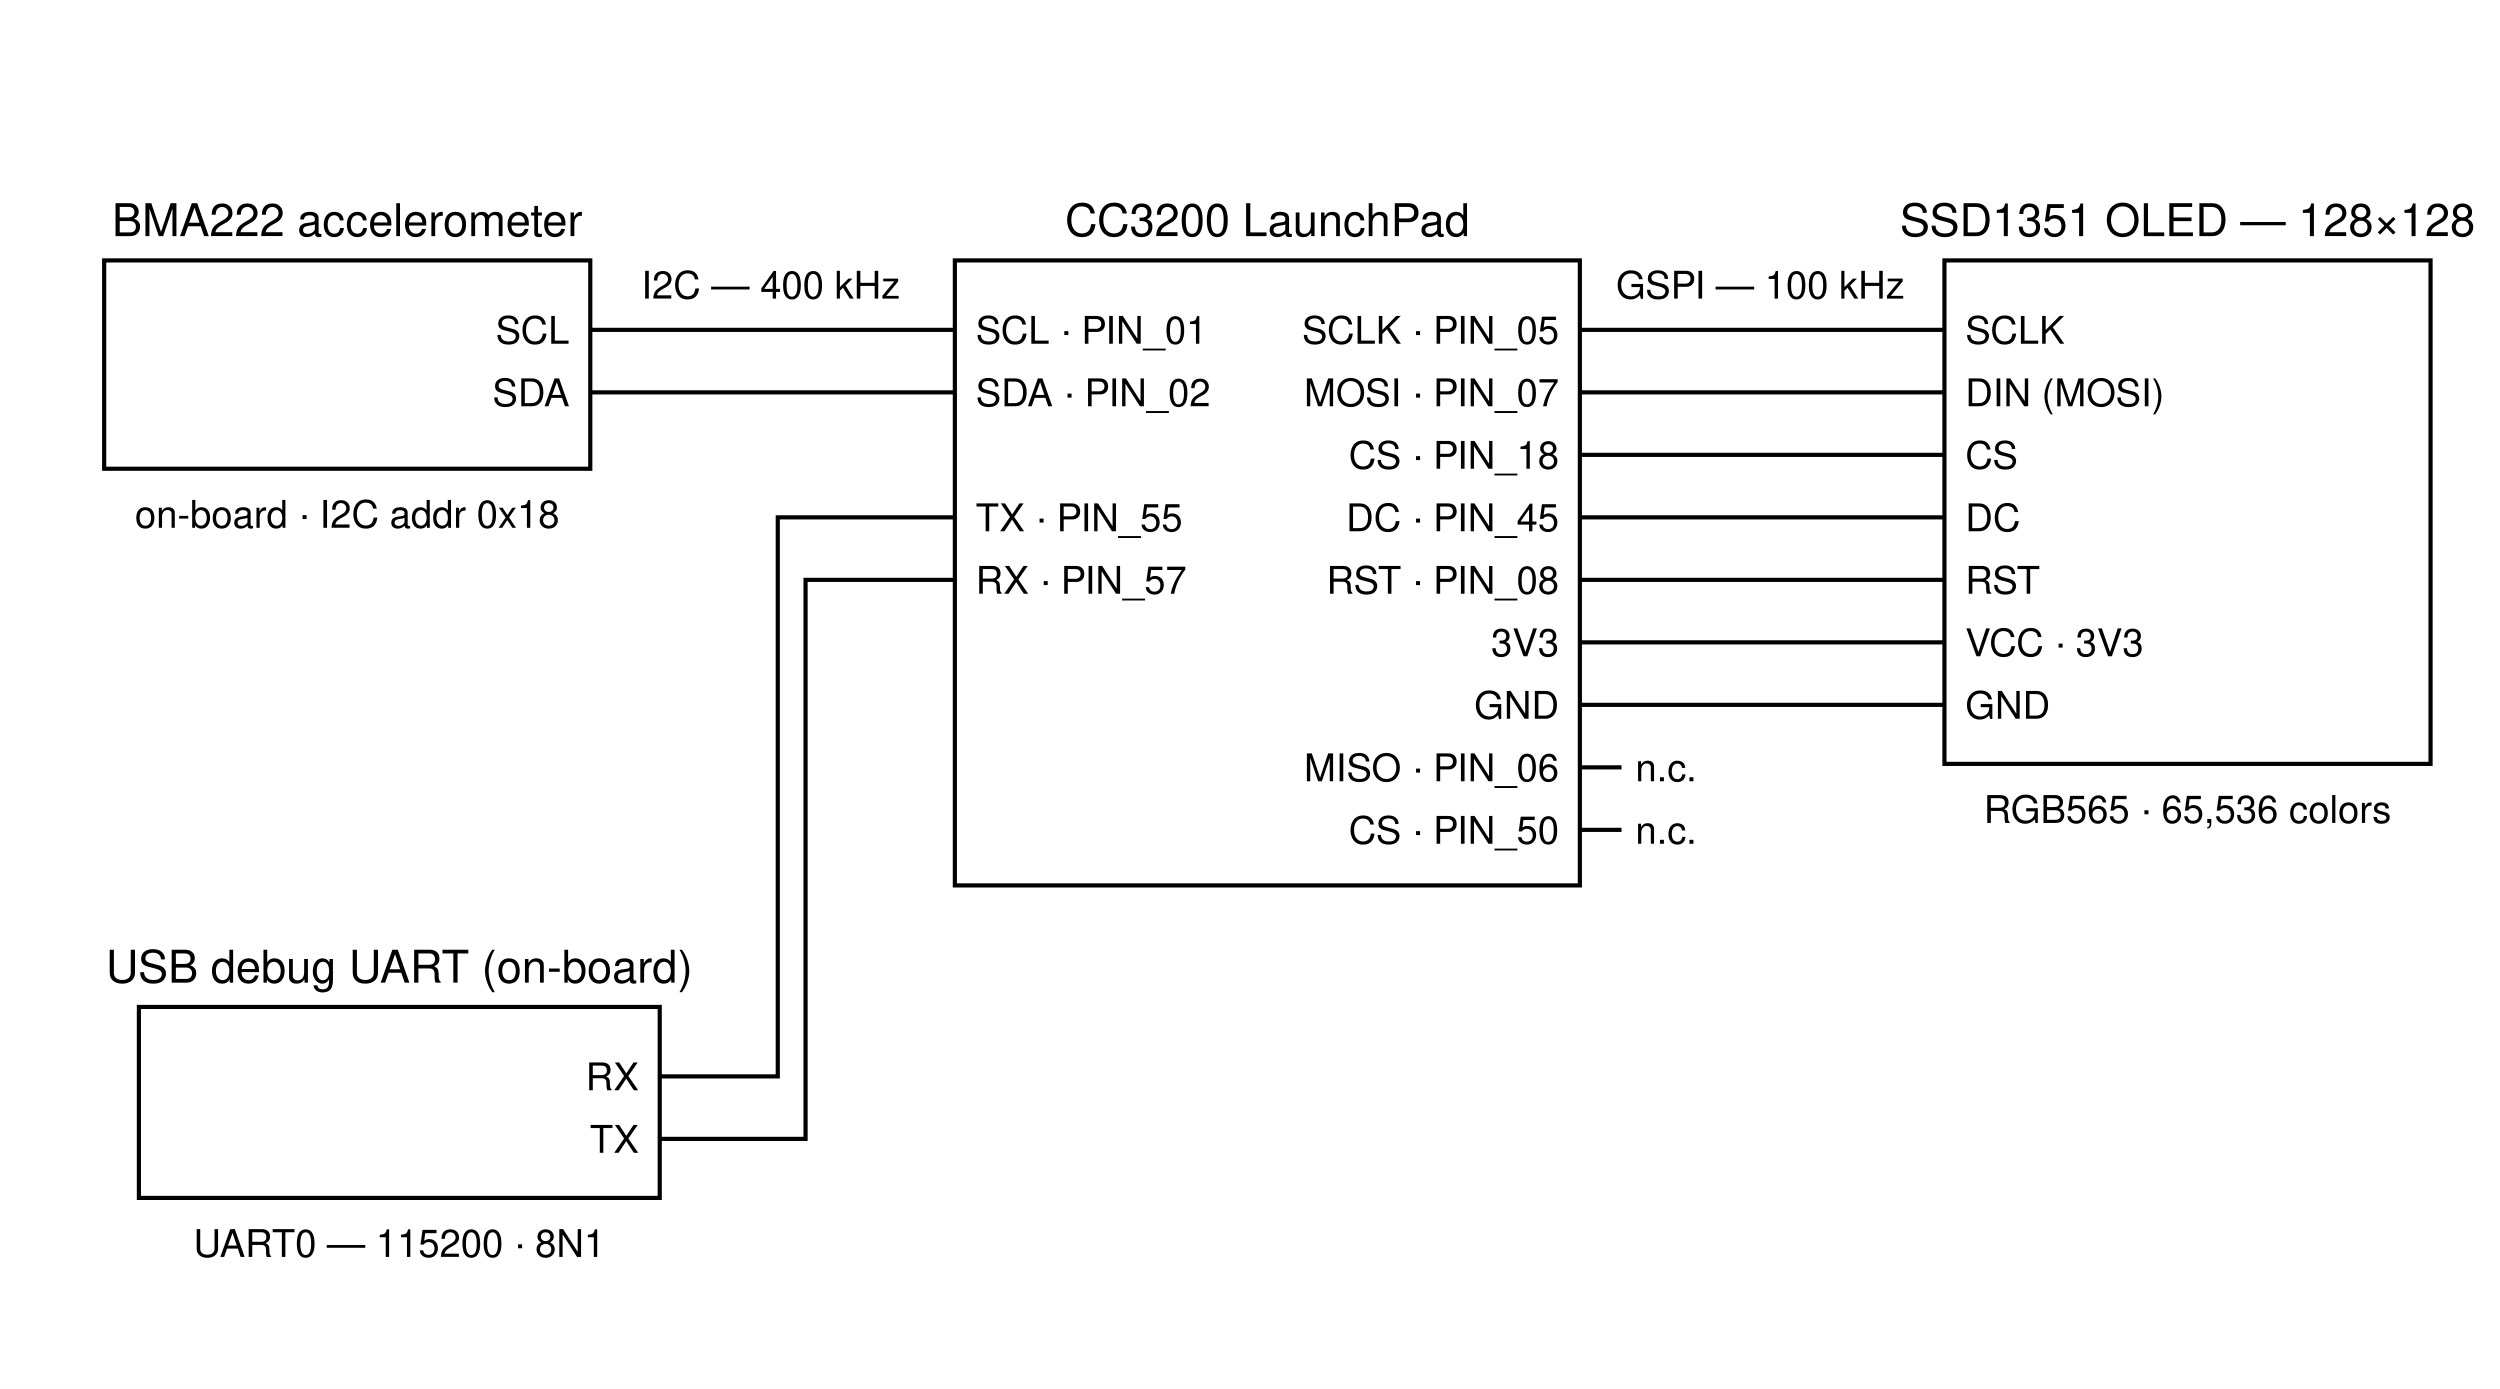
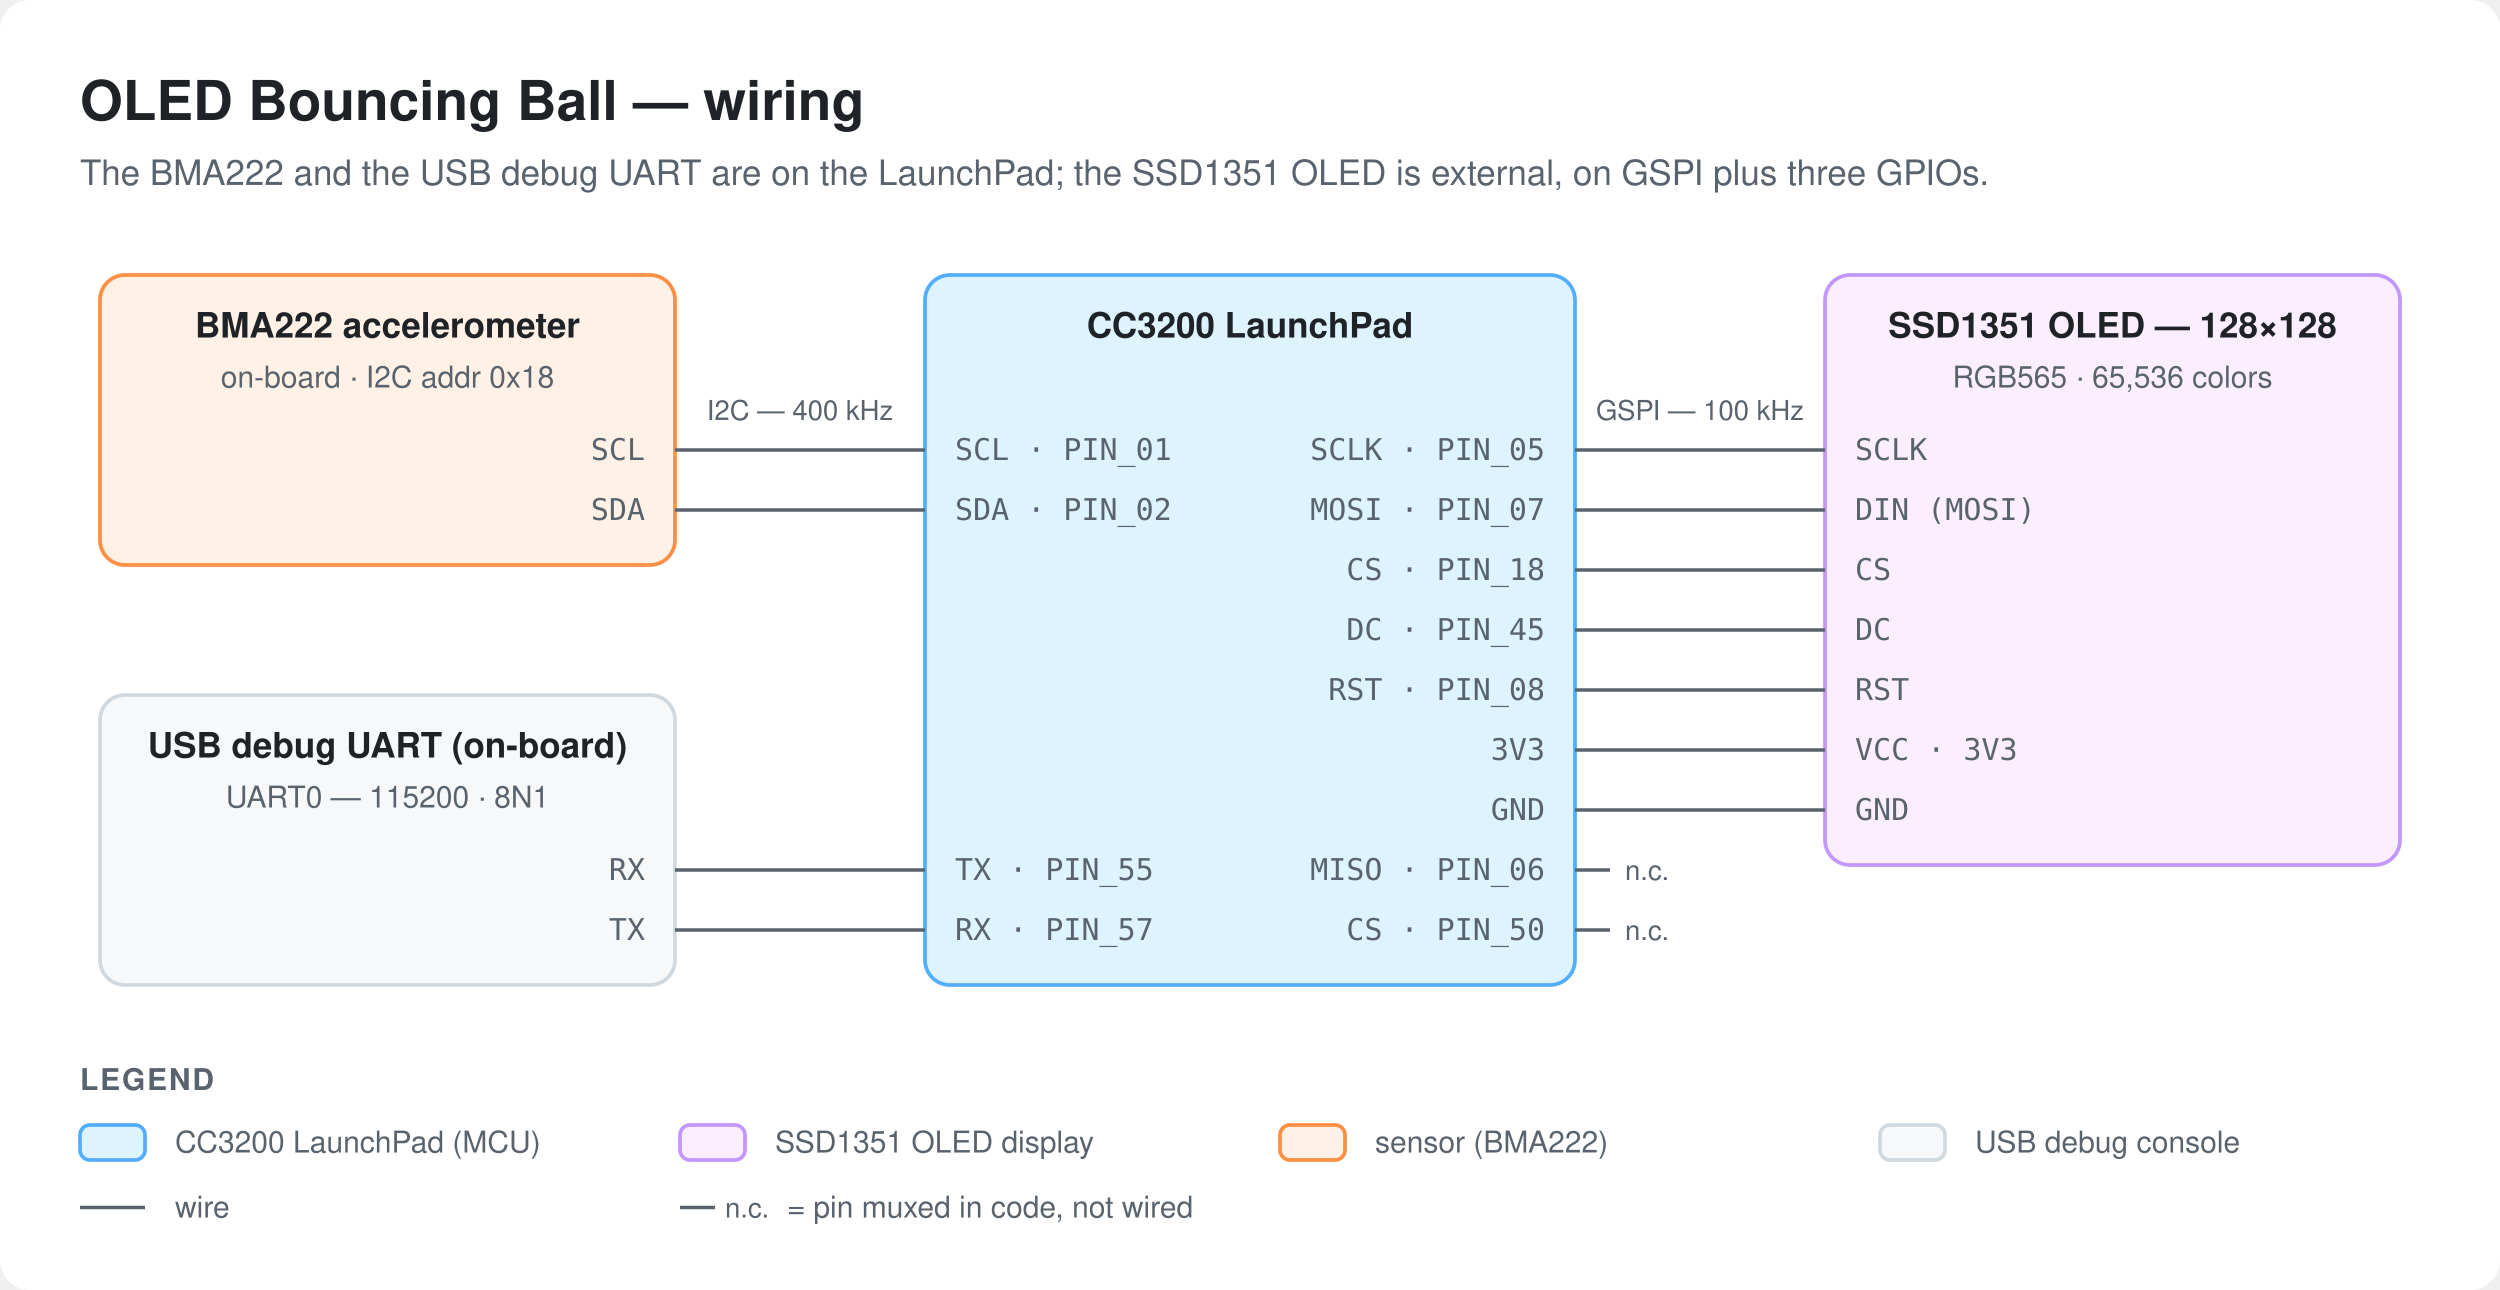
- <svg xmlns="http://www.w3.org/2000/svg" viewBox="0 0 720 400" width="720" font-family="Helvetica, Arial, sans-serif">
-   <rect x="0" y="0" width="720" height="400" fill="#ffffff" />
-   <text x="365" y="68" font-size="13" fill="#000" text-anchor="middle">CC3200 LaunchPad</text>
-   <rect x="275" y="75" width="180" height="180" fill="#ffffff" stroke="#000" stroke-width="1.2" />
-   <text x="100" y="68" font-size="13" fill="#000" text-anchor="middle">BMA222 accelerometer</text>
-   <rect x="30" y="75" width="140" height="60" fill="#ffffff" stroke="#000" stroke-width="1.2" />
-   <text x="100" y="152" font-size="11" fill="#000" text-anchor="middle">on-board · I2C addr 0x18</text>
-   <text x="630" y="68" font-size="13" fill="#000" text-anchor="middle">SSD1351 OLED — 128×128</text>
-   <rect x="560" y="75" width="140" height="145" fill="#ffffff" stroke="#000" stroke-width="1.2" />
-   <text x="630" y="237" font-size="11" fill="#000" text-anchor="middle">RGB565 · 65,536 colors</text>
-   <text x="115" y="283" font-size="13" fill="#000" text-anchor="middle">USB debug UART (on-board)</text>
-   <rect x="40" y="290" width="150" height="55" fill="#ffffff" stroke="#000" stroke-width="1.2" />
-   <text x="115" y="362" font-size="11" fill="#000" text-anchor="middle">UART0 — 115200 · 8N1</text>
-   <text x="281" y="99" font-size="11" fill="#000">SCL · PIN_01</text>
-   <text x="281" y="117" font-size="11" fill="#000">SDA · PIN_02</text>
-   <text x="281" y="153" font-size="11" fill="#000">TX · PIN_55</text>
-   <text x="281" y="171" font-size="11" fill="#000">RX · PIN_57</text>
-   <text x="449" y="99" font-size="11" fill="#000" text-anchor="end">SCLK · PIN_05</text>
-   <text x="449" y="117" font-size="11" fill="#000" text-anchor="end">MOSI · PIN_07</text>
-   <text x="449" y="135" font-size="11" fill="#000" text-anchor="end">CS · PIN_18</text>
-   <text x="449" y="153" font-size="11" fill="#000" text-anchor="end">DC · PIN_45</text>
-   <text x="449" y="171" font-size="11" fill="#000" text-anchor="end">RST · PIN_08</text>
-   <text x="449" y="189" font-size="11" fill="#000" text-anchor="end">3V3</text>
-   <text x="449" y="207" font-size="11" fill="#000" text-anchor="end">GND</text>
-   <text x="449" y="225" font-size="11" fill="#000" text-anchor="end">MISO · PIN_06</text>
-   <text x="449" y="243" font-size="11" fill="#000" text-anchor="end">CS · PIN_50</text>
-   <text x="164" y="99" font-size="11" fill="#000" text-anchor="end">SCL</text>
-   <text x="164" y="117" font-size="11" fill="#000" text-anchor="end">SDA</text>
-   <text x="566" y="99" font-size="11" fill="#000">SCLK</text>
-   <text x="566" y="117" font-size="11" fill="#000">DIN (MOSI)</text>
-   <text x="566" y="135" font-size="11" fill="#000">CS</text>
-   <text x="566" y="153" font-size="11" fill="#000">DC</text>
-   <text x="566" y="171" font-size="11" fill="#000">RST</text>
-   <text x="566" y="189" font-size="11" fill="#000">VCC · 3V3</text>
-   <text x="566" y="207" font-size="11" fill="#000">GND</text>
-   <text x="184" y="314" font-size="11" fill="#000" text-anchor="end">RX</text>
-   <text x="184" y="332" font-size="11" fill="#000" text-anchor="end">TX</text>
-   <text x="222" y="86" font-size="11" fill="#000" text-anchor="middle">I2C — 400 kHz</text>
-   <polyline points="170,95 275,95" fill="none" stroke="#000" stroke-width="1.2" />
-   <polyline points="170,113 275,113" fill="none" stroke="#000" stroke-width="1.2" />
-   <text x="507" y="86" font-size="11" fill="#000" text-anchor="middle">GSPI — 100 kHz</text>
-   <polyline points="455,95 560,95" fill="none" stroke="#000" stroke-width="1.2" />
-   <polyline points="455,113 560,113" fill="none" stroke="#000" stroke-width="1.2" />
-   <polyline points="455,131 560,131" fill="none" stroke="#000" stroke-width="1.2" />
-   <polyline points="455,149 560,149" fill="none" stroke="#000" stroke-width="1.2" />
-   <polyline points="455,167 560,167" fill="none" stroke="#000" stroke-width="1.2" />
-   <polyline points="455,185 560,185" fill="none" stroke="#000" stroke-width="1.2" />
-   <polyline points="455,203 560,203" fill="none" stroke="#000" stroke-width="1.2" />
-   <polyline points="455,221 467,221" fill="none" stroke="#000" stroke-width="1.2" />
-   <text x="471" y="225" font-size="11" fill="#000">n.c.</text>
-   <polyline points="455,239 467,239" fill="none" stroke="#000" stroke-width="1.2" />
-   <text x="471" y="243" font-size="11" fill="#000">n.c.</text>
-   <polyline points="275,149 224,149 224,310 190,310" fill="none" stroke="#000" stroke-width="1.2" />
-   <polyline points="275,167 232,167 232,328 190,328" fill="none" stroke="#000" stroke-width="1.2" />
+ <svg xmlns="http://www.w3.org/2000/svg" viewBox="0 0 1000 516" width="1000" height="516" role="img" aria-label="OLED Bouncing Ball wiring: CC3200 LaunchPad PIN_01 SCL and PIN_02 SDA to the on-board BMA222 accelerometer SCL and SDA (I2C 400 kHz, address 0x18); PIN_55 TX to the on-board USB debug UART RX and PIN_57 RX to its TX (UART0 115200 8N1); to the SSD1351 128x128 OLED over GSPI 100 kHz: PIN_05 SCLK to SCLK, PIN_07 MOSI to DIN, PIN_18 CS to CS, PIN_45 DC to DC, PIN_08 RST to RST, 3V3 to VCC, GND to GND; PIN_06 MISO and PIN_50 CS are muxed but not connected.">
+   <style>
+     .bg{fill:#ffffff}
+     .title{fill:#1f2328;font:600 22px -apple-system,BlinkMacSystemFont,"Segoe UI",Helvetica,Arial,sans-serif}
+     .sub{fill:#59636e;font:14px -apple-system,BlinkMacSystemFont,"Segoe UI",Helvetica,Arial,sans-serif}
+     .lbl{fill:#1f2328;font:600 14px -apple-system,BlinkMacSystemFont,"Segoe UI",Helvetica,Arial,sans-serif}
+     .note{fill:#59636e;font:12px -apple-system,BlinkMacSystemFont,"Segoe UI",Helvetica,Arial,sans-serif}
+     .glbl{fill:#59636e;font:600 12px -apple-system,BlinkMacSystemFont,"Segoe UI",Helvetica,Arial,sans-serif;letter-spacing:.06em}
+     .elbl{fill:#59636e;font:11px -apple-system,BlinkMacSystemFont,"Segoe UI",Helvetica,Arial,sans-serif}
+     .edge{stroke:#818b98;stroke-width:1.6;fill:none}
+     .edge-dash{stroke:#818b98;stroke-width:1.6;fill:none;stroke-dasharray:6 4}
+     .arrow{fill:#818b98}
+     .group{fill:none;stroke:#d1d9e0;stroke-width:1.2;stroke-dasharray:4 4}
+     .b-blue{fill:#ddf4ff;stroke:#54aeff;stroke-width:1.5}
+     .b-green{fill:#dafbe1;stroke:#4ac26b;stroke-width:1.5}
+     .b-purple{fill:#fbefff;stroke:#c297ff;stroke-width:1.5}
+     .b-orange{fill:#fff1e5;stroke:#fb8f44;stroke-width:1.5}
+     .b-gray{fill:#f6f8fa;stroke:#d1d9e0;stroke-width:1.5}
+     .b-red{fill:#ffebe9;stroke:#ff8182;stroke-width:1.5}
+     .b-planned{fill:none;stroke:#818b98;stroke-width:1.4;stroke-dasharray:5 4}
+     .mono{font-family:ui-monospace,SFMono-Regular,Menlo,Consolas,monospace}
+     .wire{stroke:#59636e;stroke-width:1.4;fill:none}
+     .dot{fill:#59636e}
+     @media (prefers-color-scheme: dark){
+       .bg{fill:#0d1117}
+       .title,.lbl{fill:#e6edf3}
+       .sub,.note,.glbl,.elbl{fill:#9198a1}
+       .edge,.edge-dash{stroke:#9198a1}
+       .arrow{fill:#9198a1}
+       .group{stroke:#3d444d}
+       .b-blue{fill:#0c2d6b;stroke:#4493f8}
+       .b-green{fill:#0f3b1e;stroke:#3fb950}
+       .b-purple{fill:#2e1a4f;stroke:#ab7df8}
+       .b-orange{fill:#3d1f0a;stroke:#f0883e}
+       .b-gray{fill:#151b23;stroke:#3d444d}
+       .b-red{fill:#3c1618;stroke:#f85149}
+       .b-planned{stroke:#9198a1}
+       .wire{stroke:#9198a1}
+       .dot{fill:#9198a1}
+     }
+   </style>
+   <defs>
+     <marker id="ah" viewBox="0 0 10 10" refX="9" refY="5" markerWidth="7" markerHeight="7" orient="auto-start-reverse">
+       <path class="arrow" d="M0,0 L10,5 L0,10 z" />
+     </marker>
+   </defs>
+   <rect class="bg" width="1000" height="516" rx="12" />
+   <text class="title" x="32" y="48">OLED Bouncing Ball — wiring</text>
+   <text class="sub" x="32" y="74">The BMA222 and the USB debug UART are on the LaunchPad; the SSD1351 OLED is external, on GSPI plus three GPIOs.</text>
+   <rect class="b-orange" x="40" y="110" width="230" height="116" rx="10" />
+   <text class="lbl" x="155" y="135" text-anchor="middle">BMA222 accelerometer</text>
+   <text class="note" x="155" y="155" text-anchor="middle">on-board · I2C addr 0x18</text>
+   <text class="note mono" x="258" y="184" text-anchor="end">SCL</text>
+   <text class="note mono" x="258" y="208" text-anchor="end">SDA</text>
+   <rect class="b-gray" x="40" y="278" width="230" height="116" rx="10" />
+   <text class="lbl" x="155" y="303" text-anchor="middle">USB debug UART (on-board)</text>
+   <text class="note" x="155" y="323" text-anchor="middle">UART0 — 115200 · 8N1</text>
+   <text class="note mono" x="258" y="352" text-anchor="end">RX</text>
+   <text class="note mono" x="258" y="376" text-anchor="end">TX</text>
+   <rect class="b-blue" x="370" y="110" width="260" height="284" rx="10" />
+   <text class="lbl" x="500" y="135" text-anchor="middle">CC3200 LaunchPad</text>
+   <text class="note mono" x="382" y="184">SCL · PIN_01</text>
+   <text class="note mono" x="382" y="208">SDA · PIN_02</text>
+   <text class="note mono" x="382" y="352">TX · PIN_55</text>
+   <text class="note mono" x="382" y="376">RX · PIN_57</text>
+   <text class="note mono" x="618" y="184" text-anchor="end">SCLK · PIN_05</text>
+   <text class="note mono" x="618" y="208" text-anchor="end">MOSI · PIN_07</text>
+   <text class="note mono" x="618" y="232" text-anchor="end">CS · PIN_18</text>
+   <text class="note mono" x="618" y="256" text-anchor="end">DC · PIN_45</text>
+   <text class="note mono" x="618" y="280" text-anchor="end">RST · PIN_08</text>
+   <text class="note mono" x="618" y="304" text-anchor="end">3V3</text>
+   <text class="note mono" x="618" y="328" text-anchor="end">GND</text>
+   <text class="note mono" x="618" y="352" text-anchor="end">MISO · PIN_06</text>
+   <text class="note mono" x="618" y="376" text-anchor="end">CS · PIN_50</text>
+   <rect class="b-purple" x="730" y="110" width="230" height="236" rx="10" />
+   <text class="lbl" x="845" y="135" text-anchor="middle">SSD1351 OLED — 128×128</text>
+   <text class="note" x="845" y="155" text-anchor="middle">RGB565 · 65,536 colors</text>
+   <text class="note mono" x="742" y="184">SCLK</text>
+   <text class="note mono" x="742" y="208">DIN (MOSI)</text>
+   <text class="note mono" x="742" y="232">CS</text>
+   <text class="note mono" x="742" y="256">DC</text>
+   <text class="note mono" x="742" y="280">RST</text>
+   <text class="note mono" x="742" y="304">VCC · 3V3</text>
+   <text class="note mono" x="742" y="328">GND</text>
+   <text class="elbl" x="320" y="168" text-anchor="middle">I2C — 400 kHz</text>
+   <path class="wire" d="M270,180 H370" />
+   <path class="wire" d="M270,204 H370" />
+   <path class="wire" d="M270,348 H370" />
+   <path class="wire" d="M270,372 H370" />
+   <text class="elbl" x="680" y="168" text-anchor="middle">GSPI — 100 kHz</text>
+   <path class="wire" d="M630,180 H730" />
+   <path class="wire" d="M630,204 H730" />
+   <path class="wire" d="M630,228 H730" />
+   <path class="wire" d="M630,252 H730" />
+   <path class="wire" d="M630,276 H730" />
+   <path class="wire" d="M630,300 H730" />
+   <path class="wire" d="M630,324 H730" />
+   <path class="wire" d="M630,348 H644" />
+   <text class="elbl" x="650" y="352">n.c.</text>
+   <path class="wire" d="M630,372 H644" />
+   <text class="elbl" x="650" y="376">n.c.</text>
+   <text class="glbl" x="32" y="436">LEGEND</text>
+   <rect class="b-blue" x="32" y="450" width="26" height="14" rx="4" />
+   <text class="note" x="70" y="461">CC3200 LaunchPad (MCU)</text>
+   <rect class="b-purple" x="272" y="450" width="26" height="14" rx="4" />
+   <text class="note" x="310" y="461">SSD1351 OLED display</text>
+   <rect class="b-orange" x="512" y="450" width="26" height="14" rx="4" />
+   <text class="note" x="550" y="461">sensor (BMA222)</text>
+   <rect class="b-gray" x="752" y="450" width="26" height="14" rx="4" />
+   <text class="note" x="790" y="461">USB debug console</text>
+   <path class="wire" d="M32,483 H58" />
+   <text class="note" x="70" y="487">wire</text>
+   <path class="wire" d="M272,483 H286" />
+   <text class="elbl" x="290" y="487">n.c.</text>
+   <text class="note" x="315" y="487">= pin muxed in code, not wired</text>
</svg>
